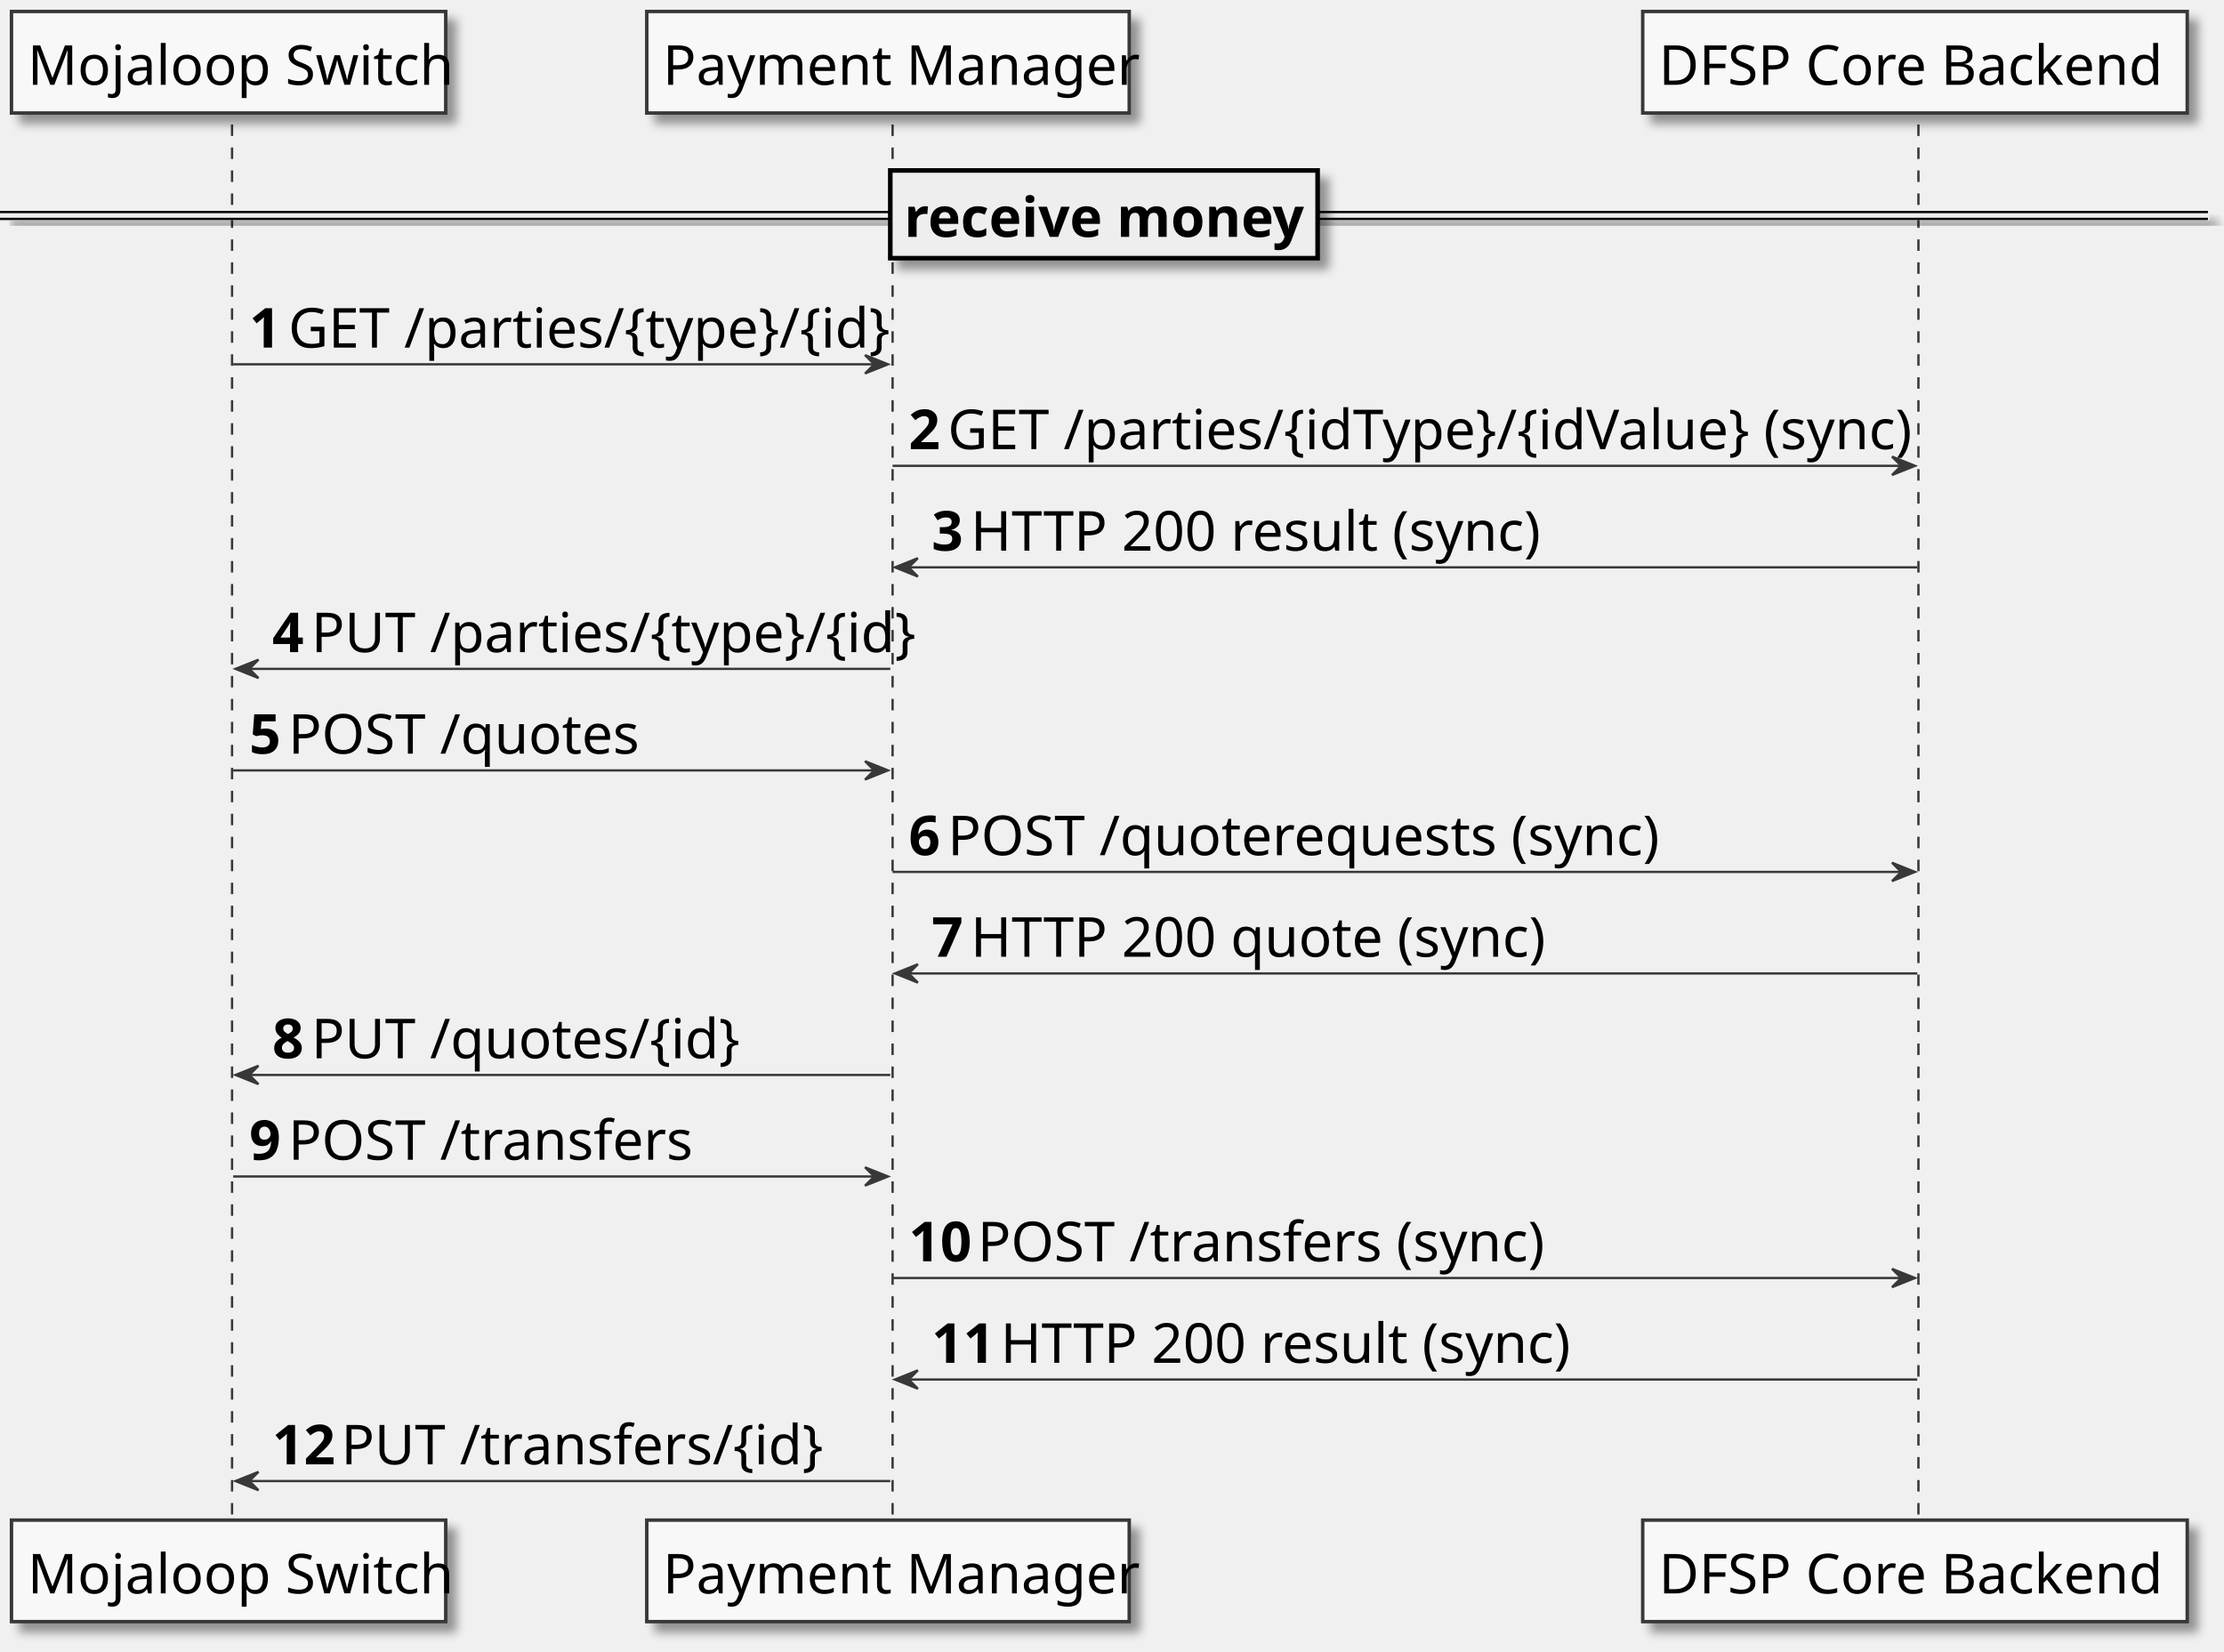
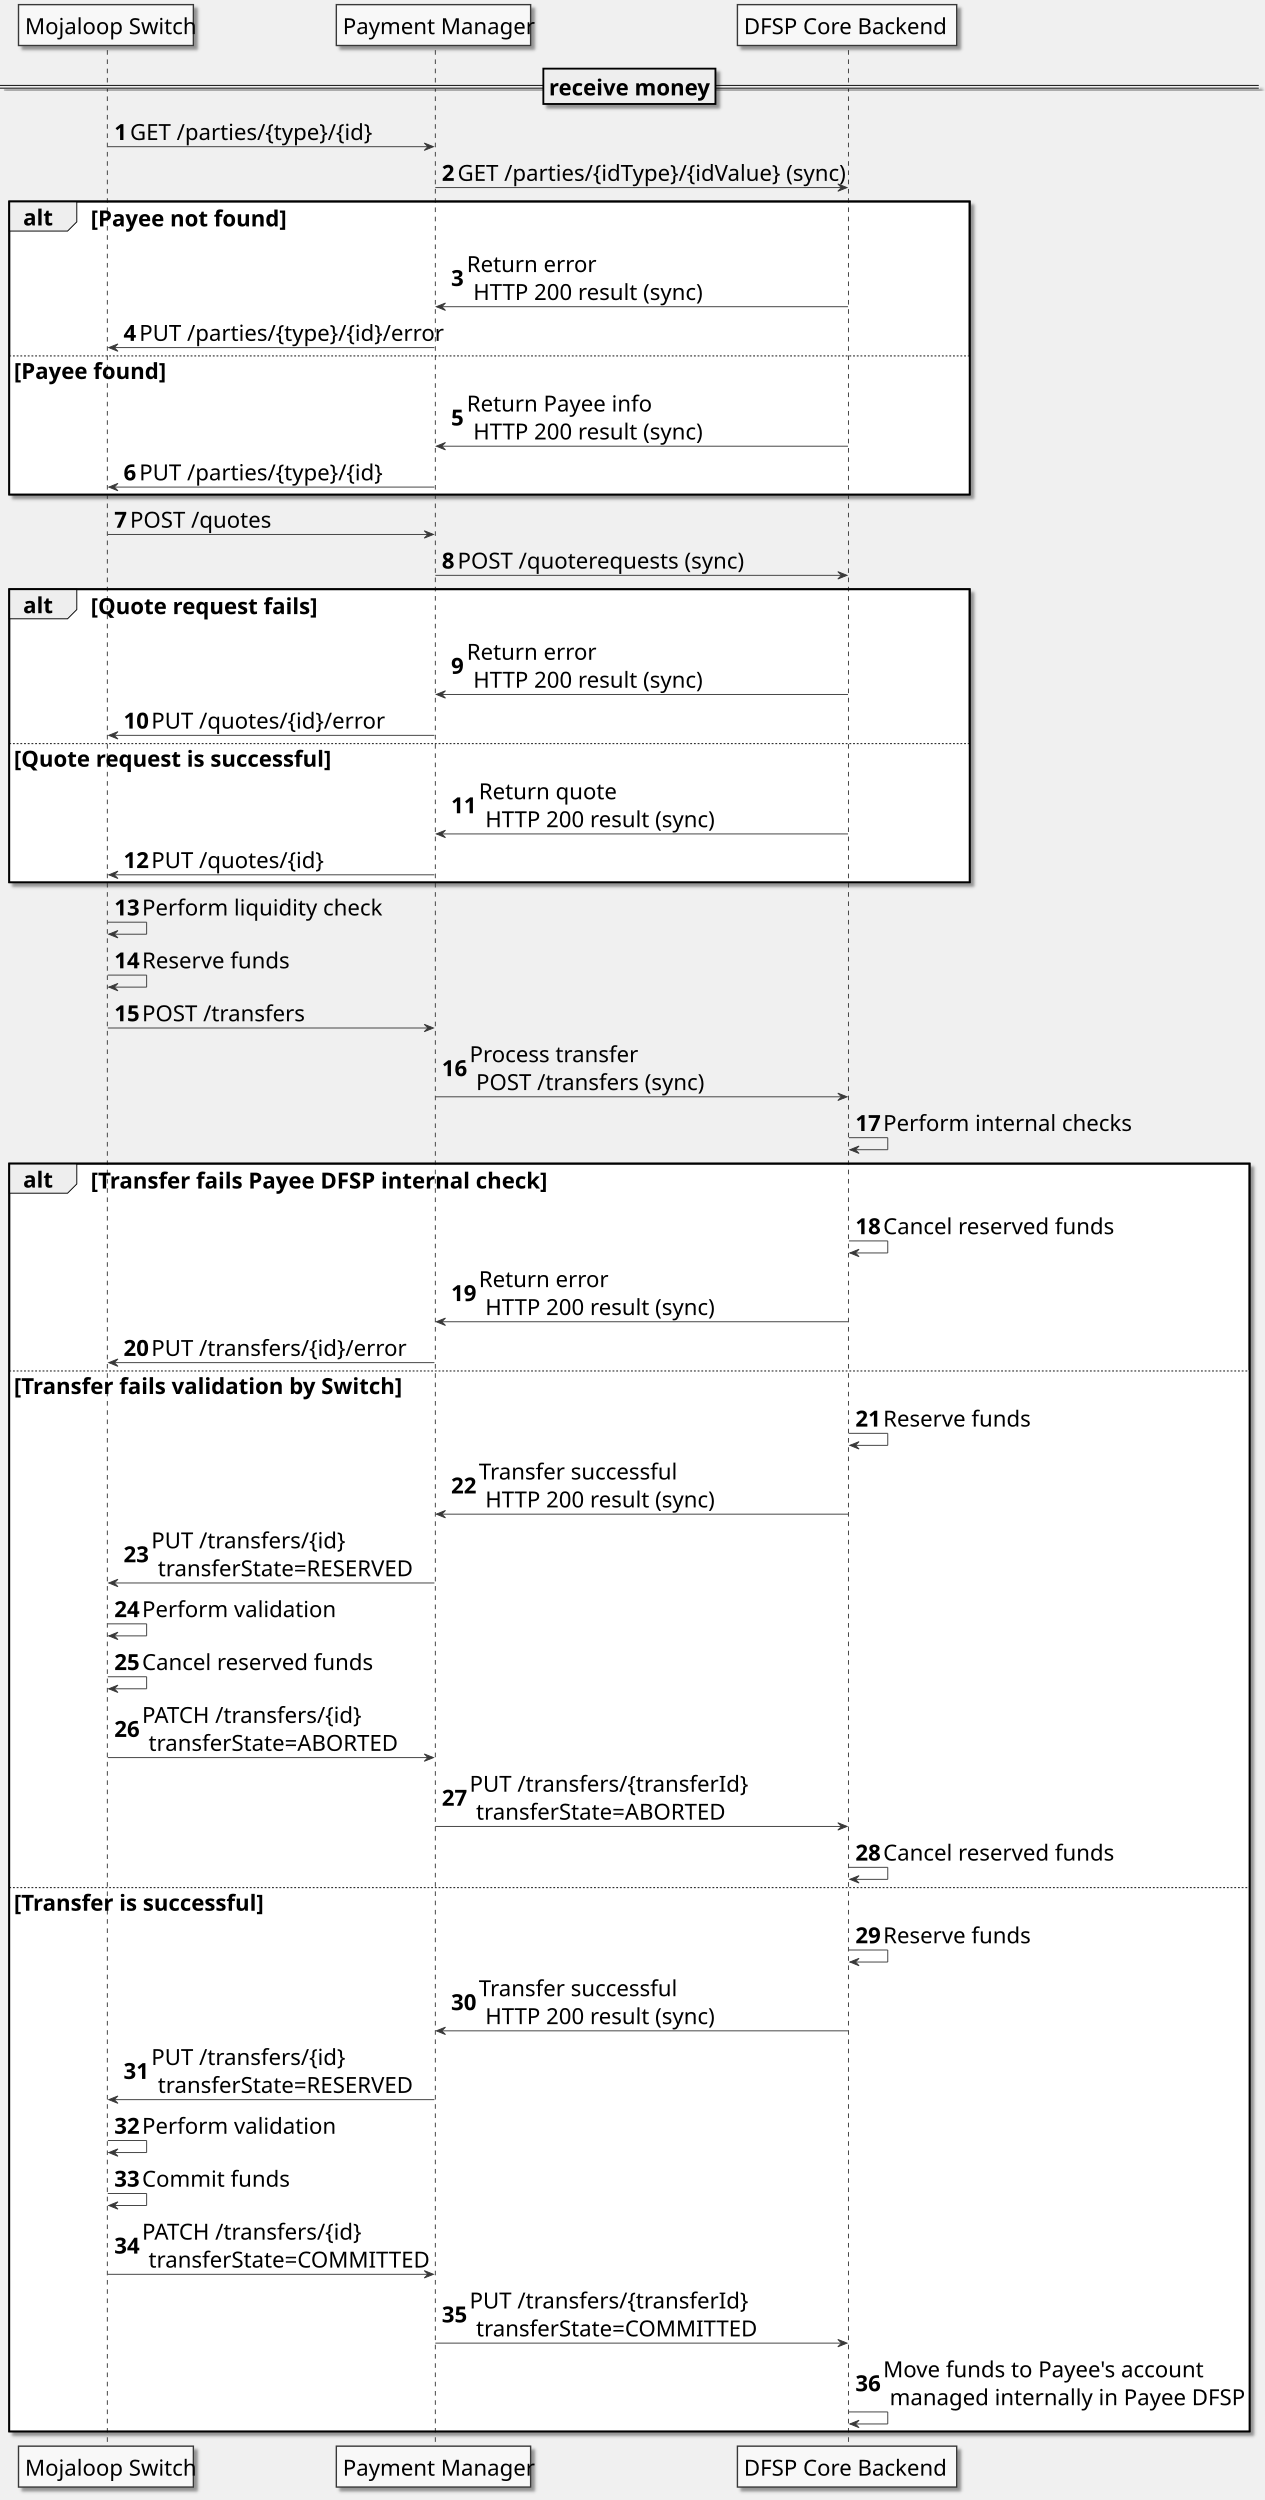
- <svg xmlns="http://www.w3.org/2000/svg" contentScriptType="application/ecmascript" contentStyleType="text/css" height="719px" preserveAspectRatio="none" style="width:968px;height:719px;" version="1.1" viewBox="0 0 968 719" width="968px" zoomAndPan="magnify">
+ <svg xmlns="http://www.w3.org/2000/svg" contentScriptType="application/ecmascript" contentStyleType="text/css" height="2702px" preserveAspectRatio="none" style="width:1367px;height:2702px;" version="1.1" viewBox="0 0 1367 2702" width="1367px" zoomAndPan="magnify">
  <defs>
-     <filter height="300%" id="f1628s726ldt3w" width="300%" x="-1" y="-1">
+     <filter height="300%" id="fj082na7m292g" width="300%" x="-1" y="-1">
      <feGaussianBlur result="blurOut" stdDeviation="2.0" />
      <feColorMatrix in="blurOut" result="blurOut2" type="matrix" values="0 0 0 0 0 0 0 0 0 0 0 0 0 0 0 0 0 0 .4 0" />
      <feOffset dx="4.0" dy="4.0" in="blurOut2" result="blurOut3" />
      <feBlend in="SourceGraphic" in2="blurOut3" mode="normal" />
    </filter>
  </defs>
  <g>
-     <line style="stroke:#383838;stroke-width:1.0;stroke-dasharray:5.0,5.0;" x1="101" x2="101" y1="54.188" y2="662.625" />
-     <line style="stroke:#383838;stroke-width:1.0;stroke-dasharray:5.0,5.0;" x1="388.5" x2="388.5" y1="54.188" y2="662.625" />
-     <line style="stroke:#383838;stroke-width:1.0;stroke-dasharray:5.0,5.0;" x1="835" x2="835" y1="54.188" y2="662.625" />
-     <rect fill="#F8F8F8" filter="url(#f1628s726ldt3w)" height="44.188" style="stroke:#383838;stroke-width:1.5;" width="189" x="5" y="5" />
-     <text fill="#000000" font-family="sans-serif" font-size="24" lengthAdjust="spacingAndGlyphs" textLength="175" x="12" y="36.914">Mojaloop Switch</text>
-     <rect fill="#F8F8F8" filter="url(#f1628s726ldt3w)" height="44.188" style="stroke:#383838;stroke-width:1.5;" width="189" x="5" y="661.625" />
-     <text fill="#000000" font-family="sans-serif" font-size="24" lengthAdjust="spacingAndGlyphs" textLength="175" x="12" y="693.539">Mojaloop Switch</text>
-     <rect fill="#F8F8F8" filter="url(#f1628s726ldt3w)" height="44.188" style="stroke:#383838;stroke-width:1.5;" width="210" x="281.5" y="5" />
-     <text fill="#000000" font-family="sans-serif" font-size="24" lengthAdjust="spacingAndGlyphs" textLength="196" x="288.5" y="36.914">Payment Manager</text>
-     <rect fill="#F8F8F8" filter="url(#f1628s726ldt3w)" height="44.188" style="stroke:#383838;stroke-width:1.5;" width="210" x="281.5" y="661.625" />
-     <text fill="#000000" font-family="sans-serif" font-size="24" lengthAdjust="spacingAndGlyphs" textLength="196" x="288.5" y="693.539">Payment Manager</text>
-     <rect fill="#F8F8F8" filter="url(#f1628s726ldt3w)" height="44.188" style="stroke:#383838;stroke-width:1.5;" width="237" x="715" y="5" />
-     <text fill="#000000" font-family="sans-serif" font-size="24" lengthAdjust="spacingAndGlyphs" textLength="223" x="722" y="36.914">DFSP Core Backend</text>
-     <rect fill="#F8F8F8" filter="url(#f1628s726ldt3w)" height="44.188" style="stroke:#383838;stroke-width:1.5;" width="237" x="715" y="661.625" />
-     <text fill="#000000" font-family="sans-serif" font-size="24" lengthAdjust="spacingAndGlyphs" textLength="223" x="722" y="693.539">DFSP Core Backend</text>
-     <rect fill="#EEEEEE" filter="url(#f1628s726ldt3w)" height="3" style="stroke:#EEEEEE;stroke-width:1.0;" width="961" x="0" y="92.281" />
-     <line style="stroke:#000000;stroke-width:1.0;" x1="0" x2="961" y1="92.281" y2="92.281" />
-     <line style="stroke:#000000;stroke-width:1.0;" x1="0" x2="961" y1="95.281" y2="95.281" />
-     <rect fill="#EEEEEE" filter="url(#f1628s726ldt3w)" height="38.188" style="stroke:#000000;stroke-width:2.0;" width="186" x="387.5" y="74.188" />
-     <text fill="#000000" font-family="sans-serif" font-size="24" font-weight="bold" lengthAdjust="spacingAndGlyphs" textLength="165" x="393.5" y="103.102">receive money</text>
-     <polygon fill="#383838" points="376.5,154.562,386.5,158.562,376.5,162.562,380.5,158.562" style="stroke:#383838;stroke-width:1.0;" />
-     <line style="stroke:#383838;stroke-width:1.0;" x1="101.5" x2="382.5" y1="158.562" y2="158.562" />
-     <text fill="#000000" font-family="sans-serif" font-size="24" font-weight="bold" lengthAdjust="spacingAndGlyphs" textLength="13" x="108.5" y="151.289">1</text>
-     <text fill="#000000" font-family="sans-serif" font-size="24" lengthAdjust="spacingAndGlyphs" textLength="246" x="125.5" y="151.289">GET /parties/{type}/{id}</text>
-     <polygon fill="#383838" points="823.5,198.75,833.5,202.75,823.5,206.75,827.5,202.75" style="stroke:#383838;stroke-width:1.0;" />
-     <line style="stroke:#383838;stroke-width:1.0;" x1="388.5" x2="829.5" y1="202.75" y2="202.75" />
-     <text fill="#000000" font-family="sans-serif" font-size="24" font-weight="bold" lengthAdjust="spacingAndGlyphs" textLength="13" x="395.5" y="195.477">2</text>
-     <text fill="#000000" font-family="sans-serif" font-size="24" lengthAdjust="spacingAndGlyphs" textLength="406" x="412.5" y="195.477">GET /parties/{idType}/{idValue} (sync)</text>
-     <polygon fill="#383838" points="399.5,242.938,389.5,246.938,399.5,250.938,395.5,246.938" style="stroke:#383838;stroke-width:1.0;" />
-     <line style="stroke:#383838;stroke-width:1.0;" x1="393.5" x2="834.5" y1="246.938" y2="246.938" />
-     <text fill="#000000" font-family="sans-serif" font-size="24" font-weight="bold" lengthAdjust="spacingAndGlyphs" textLength="13" x="405.5" y="239.664">3</text>
-     <text fill="#000000" font-family="sans-serif" font-size="24" lengthAdjust="spacingAndGlyphs" textLength="247" x="422.5" y="239.664">HTTP 200 result (sync)</text>
-     <polygon fill="#383838" points="112.5,287.125,102.5,291.125,112.5,295.125,108.5,291.125" style="stroke:#383838;stroke-width:1.0;" />
-     <line style="stroke:#383838;stroke-width:1.0;" x1="106.5" x2="387.5" y1="291.125" y2="291.125" />
-     <text fill="#000000" font-family="sans-serif" font-size="24" font-weight="bold" lengthAdjust="spacingAndGlyphs" textLength="13" x="118.5" y="283.852">4</text>
-     <text fill="#000000" font-family="sans-serif" font-size="24" lengthAdjust="spacingAndGlyphs" textLength="244" x="135.5" y="283.852">PUT /parties/{type}/{id}</text>
-     <polygon fill="#383838" points="376.5,331.312,386.5,335.312,376.5,339.312,380.5,335.312" style="stroke:#383838;stroke-width:1.0;" />
-     <line style="stroke:#383838;stroke-width:1.0;" x1="101.5" x2="382.5" y1="335.312" y2="335.312" />
-     <text fill="#000000" font-family="sans-serif" font-size="24" font-weight="bold" lengthAdjust="spacingAndGlyphs" textLength="13" x="108.5" y="328.039">5</text>
-     <text fill="#000000" font-family="sans-serif" font-size="24" lengthAdjust="spacingAndGlyphs" textLength="152" x="125.5" y="328.039">POST /quotes</text>
-     <polygon fill="#383838" points="823.5,375.5,833.5,379.5,823.5,383.5,827.5,379.5" style="stroke:#383838;stroke-width:1.0;" />
-     <line style="stroke:#383838;stroke-width:1.0;" x1="388.5" x2="829.5" y1="379.5" y2="379.5" />
-     <text fill="#000000" font-family="sans-serif" font-size="24" font-weight="bold" lengthAdjust="spacingAndGlyphs" textLength="13" x="395.5" y="372.227">6</text>
-     <text fill="#000000" font-family="sans-serif" font-size="24" lengthAdjust="spacingAndGlyphs" textLength="306" x="412.5" y="372.227">POST /quoterequests (sync)</text>
-     <polygon fill="#383838" points="399.5,419.688,389.5,423.688,399.5,427.688,395.5,423.688" style="stroke:#383838;stroke-width:1.0;" />
-     <line style="stroke:#383838;stroke-width:1.0;" x1="393.5" x2="834.5" y1="423.688" y2="423.688" />
-     <text fill="#000000" font-family="sans-serif" font-size="24" font-weight="bold" lengthAdjust="spacingAndGlyphs" textLength="13" x="405.5" y="416.414">7</text>
-     <text fill="#000000" font-family="sans-serif" font-size="24" lengthAdjust="spacingAndGlyphs" textLength="248" x="422.5" y="416.414">HTTP 200 quote (sync)</text>
-     <polygon fill="#383838" points="112.5,463.875,102.5,467.875,112.5,471.875,108.5,467.875" style="stroke:#383838;stroke-width:1.0;" />
-     <line style="stroke:#383838;stroke-width:1.0;" x1="106.5" x2="387.5" y1="467.875" y2="467.875" />
-     <text fill="#000000" font-family="sans-serif" font-size="24" font-weight="bold" lengthAdjust="spacingAndGlyphs" textLength="13" x="118.5" y="460.602">8</text>
-     <text fill="#000000" font-family="sans-serif" font-size="24" lengthAdjust="spacingAndGlyphs" textLength="176" x="135.5" y="460.602">PUT /quotes/{id}</text>
-     <polygon fill="#383838" points="376.5,508.062,386.5,512.062,376.5,516.062,380.5,512.062" style="stroke:#383838;stroke-width:1.0;" />
-     <line style="stroke:#383838;stroke-width:1.0;" x1="101.5" x2="382.5" y1="512.062" y2="512.062" />
-     <text fill="#000000" font-family="sans-serif" font-size="24" font-weight="bold" lengthAdjust="spacingAndGlyphs" textLength="13" x="108.5" y="504.789">9</text>
-     <text fill="#000000" font-family="sans-serif" font-size="24" lengthAdjust="spacingAndGlyphs" textLength="173" x="125.5" y="504.789">POST /transfers</text>
-     <polygon fill="#383838" points="823.5,552.25,833.5,556.25,823.5,560.25,827.5,556.25" style="stroke:#383838;stroke-width:1.0;" />
-     <line style="stroke:#383838;stroke-width:1.0;" x1="388.5" x2="829.5" y1="556.25" y2="556.25" />
-     <text fill="#000000" font-family="sans-serif" font-size="24" font-weight="bold" lengthAdjust="spacingAndGlyphs" textLength="26" x="395.5" y="548.977">10</text>
-     <text fill="#000000" font-family="sans-serif" font-size="24" lengthAdjust="spacingAndGlyphs" textLength="246" x="425.5" y="548.977">POST /transfers (sync)</text>
-     <polygon fill="#383838" points="399.5,596.438,389.5,600.438,399.5,604.438,395.5,600.438" style="stroke:#383838;stroke-width:1.0;" />
-     <line style="stroke:#383838;stroke-width:1.0;" x1="393.5" x2="834.5" y1="600.438" y2="600.438" />
-     <text fill="#000000" font-family="sans-serif" font-size="24" font-weight="bold" lengthAdjust="spacingAndGlyphs" textLength="26" x="405.5" y="593.164">11</text>
-     <text fill="#000000" font-family="sans-serif" font-size="24" lengthAdjust="spacingAndGlyphs" textLength="247" x="435.5" y="593.164">HTTP 200 result (sync)</text>
-     <polygon fill="#383838" points="112.5,640.625,102.5,644.625,112.5,648.625,108.5,644.625" style="stroke:#383838;stroke-width:1.0;" />
-     <line style="stroke:#383838;stroke-width:1.0;" x1="106.5" x2="387.5" y1="644.625" y2="644.625" />
-     <text fill="#000000" font-family="sans-serif" font-size="24" font-weight="bold" lengthAdjust="spacingAndGlyphs" textLength="26" x="118.5" y="637.352">12</text>
-     <text fill="#000000" font-family="sans-serif" font-size="24" lengthAdjust="spacingAndGlyphs" textLength="197" x="148.5" y="637.352">PUT /transfers/{id}</text>
+     <rect fill="#FFFFFF" filter="url(#fj082na7m292g)" height="316.688" style="stroke:#000000;stroke-width:2.0;" width="1038" x="10" y="217.75" />
+     <rect fill="#FFFFFF" height="150.75" style="stroke:none;stroke-width:1.0;" width="1038" x="10" y="383.688" />
+     <rect fill="#FFFFFF" filter="url(#fj082na7m292g)" height="316.688" style="stroke:#000000;stroke-width:2.0;" width="1038" x="10" y="636.812" />
+     <rect fill="#FFFFFF" height="150.75" style="stroke:none;stroke-width:1.0;" width="1038" x="10" y="802.75" />
+     <rect fill="#FFFFFF" filter="url(#fj082na7m292g)" height="1370.188" style="stroke:#000000;stroke-width:2.0;" width="1340.5" x="10" y="1257.625" />
+     <rect fill="#FFFFFF" height="558.438" style="stroke:none;stroke-width:1.0;" width="1340.5" x="10" y="1480.75" />
+     <rect fill="#FFFFFF" height="588.625" style="stroke:none;stroke-width:1.0;" width="1340.5" x="10" y="2039.188" />
+     <line style="stroke:#383838;stroke-width:1.0;stroke-dasharray:5.0,5.0;" x1="116" x2="116" y1="54.188" y2="2644.812" />
+     <line style="stroke:#383838;stroke-width:1.0;stroke-dasharray:5.0,5.0;" x1="470.5" x2="470.5" y1="54.188" y2="2644.812" />
+     <line style="stroke:#383838;stroke-width:1.0;stroke-dasharray:5.0,5.0;" x1="917" x2="917" y1="54.188" y2="2644.812" />
+     <rect fill="#F8F8F8" filter="url(#fj082na7m292g)" height="44.188" style="stroke:#383838;stroke-width:1.5;" width="189" x="20" y="5" />
+     <text fill="#000000" font-family="sans-serif" font-size="24" lengthAdjust="spacing" textLength="175" x="27" y="36.914">Mojaloop Switch</text>
+     <rect fill="#F8F8F8" filter="url(#fj082na7m292g)" height="44.188" style="stroke:#383838;stroke-width:1.5;" width="189" x="20" y="2643.812" />
+     <text fill="#000000" font-family="sans-serif" font-size="24" lengthAdjust="spacing" textLength="175" x="27" y="2675.727">Mojaloop Switch</text>
+     <rect fill="#F8F8F8" filter="url(#fj082na7m292g)" height="44.188" style="stroke:#383838;stroke-width:1.5;" width="210" x="363.5" y="5" />
+     <text fill="#000000" font-family="sans-serif" font-size="24" lengthAdjust="spacing" textLength="196" x="370.5" y="36.914">Payment Manager</text>
+     <rect fill="#F8F8F8" filter="url(#fj082na7m292g)" height="44.188" style="stroke:#383838;stroke-width:1.5;" width="210" x="363.5" y="2643.812" />
+     <text fill="#000000" font-family="sans-serif" font-size="24" lengthAdjust="spacing" textLength="196" x="370.5" y="2675.727">Payment Manager</text>
+     <rect fill="#F8F8F8" filter="url(#fj082na7m292g)" height="44.188" style="stroke:#383838;stroke-width:1.5;" width="237" x="797" y="5" />
+     <text fill="#000000" font-family="sans-serif" font-size="24" lengthAdjust="spacing" textLength="223" x="804" y="36.914">DFSP Core Backend</text>
+     <rect fill="#F8F8F8" filter="url(#fj082na7m292g)" height="44.188" style="stroke:#383838;stroke-width:1.5;" width="237" x="797" y="2643.812" />
+     <text fill="#000000" font-family="sans-serif" font-size="24" lengthAdjust="spacing" textLength="223" x="804" y="2675.727">DFSP Core Backend</text>
+     <rect fill="#EEEEEE" filter="url(#fj082na7m292g)" height="3" style="stroke:#EEEEEE;stroke-width:1.0;" width="1360.5" x="0" y="92.281" />
+     <line style="stroke:#000000;stroke-width:1.0;" x1="0" x2="1360.5" y1="92.281" y2="92.281" />
+     <line style="stroke:#000000;stroke-width:1.0;" x1="0" x2="1360.5" y1="95.281" y2="95.281" />
+     <rect fill="#EEEEEE" filter="url(#fj082na7m292g)" height="38.188" style="stroke:#000000;stroke-width:2.0;" width="186" x="587.25" y="74.188" />
+     <text fill="#000000" font-family="sans-serif" font-size="24" font-weight="bold" lengthAdjust="spacing" textLength="165" x="593.25" y="103.102">receive money</text>
+     <polygon fill="#383838" points="458.5,154.562,468.5,158.562,458.5,162.562,462.5,158.562" style="stroke:#383838;stroke-width:1.0;" />
+     <line style="stroke:#383838;stroke-width:1.0;" x1="116.5" x2="464.5" y1="158.562" y2="158.562" />
+     <text fill="#000000" font-family="sans-serif" font-size="24" font-weight="bold" lengthAdjust="spacing" textLength="13" x="123.5" y="151.289">1</text>
+     <text fill="#000000" font-family="sans-serif" font-size="24" lengthAdjust="spacing" textLength="246" x="140.5" y="151.289">GET /parties/{type}/{id}</text>
+     <polygon fill="#383838" points="905.5,198.75,915.5,202.75,905.5,206.75,909.5,202.75" style="stroke:#383838;stroke-width:1.0;" />
+     <line style="stroke:#383838;stroke-width:1.0;" x1="470.5" x2="911.5" y1="202.75" y2="202.75" />
+     <text fill="#000000" font-family="sans-serif" font-size="24" font-weight="bold" lengthAdjust="spacing" textLength="13" x="477.5" y="195.477">2</text>
+     <text fill="#000000" font-family="sans-serif" font-size="24" lengthAdjust="spacing" textLength="406" x="494.5" y="195.477">GET /parties/{idType}/{idValue} (sync)</text>
+     <path d="M10,217.75 L83,217.75 L83,239.75 L73,249.75 L10,249.75 L10,217.75 " fill="#EEEEEE" style="stroke:#000000;stroke-width:1.0;" />
+     <rect fill="none" height="316.688" style="stroke:#000000;stroke-width:2.0;" width="1038" x="10" y="217.75" />
+     <text fill="#000000" font-family="sans-serif" font-size="24" font-weight="bold" lengthAdjust="spacing" textLength="28" x="25" y="243.664">alt</text>
+     <text fill="#000000" font-family="sans-serif" font-size="24" font-weight="bold" lengthAdjust="spacing" textLength="204" x="98" y="244.664">[Payee not found]</text>
+     <polygon fill="#383838" points="481.5,327.5,471.5,331.5,481.5,335.5,477.5,331.5" style="stroke:#383838;stroke-width:1.0;" />
+     <line style="stroke:#383838;stroke-width:1.0;" x1="475.5" x2="916.5" y1="331.5" y2="331.5" />
+     <text fill="#000000" font-family="sans-serif" font-size="24" font-weight="bold" lengthAdjust="spacing" textLength="13" x="487.5" y="309.133">3</text>
+     <text fill="#000000" font-family="sans-serif" font-size="24" lengthAdjust="spacing" textLength="130" x="504.5" y="294.039">Return error</text>
+     <text fill="#000000" font-family="sans-serif" font-size="24" lengthAdjust="spacing" textLength="247" x="511.5" y="324.227">HTTP 200 result (sync)</text>
+     <polygon fill="#383838" points="127.5,371.688,117.5,375.688,127.5,379.688,123.5,375.688" style="stroke:#383838;stroke-width:1.0;" />
+     <line style="stroke:#383838;stroke-width:1.0;" x1="121.5" x2="469.5" y1="375.688" y2="375.688" />
+     <text fill="#000000" font-family="sans-serif" font-size="24" font-weight="bold" lengthAdjust="spacing" textLength="13" x="133.5" y="368.414">4</text>
+     <text fill="#000000" font-family="sans-serif" font-size="24" lengthAdjust="spacing" textLength="301" x="150.5" y="368.414">PUT /parties/{type}/{id}/error</text>
+     <line style="stroke:#000000;stroke-width:1.0;stroke-dasharray:2.0,2.0;" x1="10" x2="1048" y1="384.688" y2="384.688" />
+     <text fill="#000000" font-family="sans-serif" font-size="24" font-weight="bold" lengthAdjust="spacing" textLength="159" x="15" y="409.602">[Payee found]</text>
+     <polygon fill="#383838" points="481.5,478.25,471.5,482.25,481.5,486.25,477.5,482.25" style="stroke:#383838;stroke-width:1.0;" />
+     <line style="stroke:#383838;stroke-width:1.0;" x1="475.5" x2="916.5" y1="482.25" y2="482.25" />
+     <text fill="#000000" font-family="sans-serif" font-size="24" font-weight="bold" lengthAdjust="spacing" textLength="13" x="487.5" y="459.883">5</text>
+     <text fill="#000000" font-family="sans-serif" font-size="24" lengthAdjust="spacing" textLength="193" x="504.5" y="444.789">Return Payee info</text>
+     <text fill="#000000" font-family="sans-serif" font-size="24" lengthAdjust="spacing" textLength="247" x="511.5" y="474.977">HTTP 200 result (sync)</text>
+     <polygon fill="#383838" points="127.5,522.438,117.5,526.438,127.5,530.438,123.5,526.438" style="stroke:#383838;stroke-width:1.0;" />
+     <line style="stroke:#383838;stroke-width:1.0;" x1="121.5" x2="469.5" y1="526.438" y2="526.438" />
+     <text fill="#000000" font-family="sans-serif" font-size="24" font-weight="bold" lengthAdjust="spacing" textLength="13" x="133.5" y="519.164">6</text>
+     <text fill="#000000" font-family="sans-serif" font-size="24" lengthAdjust="spacing" textLength="244" x="150.5" y="519.164">PUT /parties/{type}/{id}</text>
+     <polygon fill="#383838" points="458.5,573.625,468.5,577.625,458.5,581.625,462.5,577.625" style="stroke:#383838;stroke-width:1.0;" />
+     <line style="stroke:#383838;stroke-width:1.0;" x1="116.5" x2="464.5" y1="577.625" y2="577.625" />
+     <text fill="#000000" font-family="sans-serif" font-size="24" font-weight="bold" lengthAdjust="spacing" textLength="13" x="123.5" y="570.352">7</text>
+     <text fill="#000000" font-family="sans-serif" font-size="24" lengthAdjust="spacing" textLength="152" x="140.5" y="570.352">POST /quotes</text>
+     <polygon fill="#383838" points="905.5,617.812,915.5,621.812,905.5,625.812,909.5,621.812" style="stroke:#383838;stroke-width:1.0;" />
+     <line style="stroke:#383838;stroke-width:1.0;" x1="470.5" x2="911.5" y1="621.812" y2="621.812" />
+     <text fill="#000000" font-family="sans-serif" font-size="24" font-weight="bold" lengthAdjust="spacing" textLength="13" x="477.5" y="614.539">8</text>
+     <text fill="#000000" font-family="sans-serif" font-size="24" lengthAdjust="spacing" textLength="306" x="494.5" y="614.539">POST /quoterequests (sync)</text>
+     <path d="M10,636.812 L83,636.812 L83,658.812 L73,668.812 L10,668.812 L10,636.812 " fill="#EEEEEE" style="stroke:#000000;stroke-width:1.0;" />
+     <rect fill="none" height="316.688" style="stroke:#000000;stroke-width:2.0;" width="1038" x="10" y="636.812" />
+     <text fill="#000000" font-family="sans-serif" font-size="24" font-weight="bold" lengthAdjust="spacing" textLength="28" x="25" y="662.727">alt</text>
+     <text fill="#000000" font-family="sans-serif" font-size="24" font-weight="bold" lengthAdjust="spacing" textLength="233" x="98" y="663.727">[Quote request fails]</text>
+     <polygon fill="#383838" points="481.5,746.562,471.5,750.562,481.5,754.562,477.5,750.562" style="stroke:#383838;stroke-width:1.0;" />
+     <line style="stroke:#383838;stroke-width:1.0;" x1="475.5" x2="916.5" y1="750.562" y2="750.562" />
+     <text fill="#000000" font-family="sans-serif" font-size="24" font-weight="bold" lengthAdjust="spacing" textLength="13" x="487.5" y="728.195">9</text>
+     <text fill="#000000" font-family="sans-serif" font-size="24" lengthAdjust="spacing" textLength="130" x="504.5" y="713.102">Return error</text>
+     <text fill="#000000" font-family="sans-serif" font-size="24" lengthAdjust="spacing" textLength="247" x="511.5" y="743.289">HTTP 200 result (sync)</text>
+     <polygon fill="#383838" points="127.5,790.75,117.5,794.75,127.5,798.75,123.5,794.75" style="stroke:#383838;stroke-width:1.0;" />
+     <line style="stroke:#383838;stroke-width:1.0;" x1="121.5" x2="469.5" y1="794.75" y2="794.75" />
+     <text fill="#000000" font-family="sans-serif" font-size="24" font-weight="bold" lengthAdjust="spacing" textLength="26" x="133.5" y="787.477">10</text>
+     <text fill="#000000" font-family="sans-serif" font-size="24" lengthAdjust="spacing" textLength="233" x="163.5" y="787.477">PUT /quotes/{id}/error</text>
+     <line style="stroke:#000000;stroke-width:1.0;stroke-dasharray:2.0,2.0;" x1="10" x2="1048" y1="803.75" y2="803.75" />
+     <text fill="#000000" font-family="sans-serif" font-size="24" font-weight="bold" lengthAdjust="spacing" textLength="335" x="15" y="828.664">[Quote request is successful]</text>
+     <polygon fill="#383838" points="481.5,897.312,471.5,901.312,481.5,905.312,477.5,901.312" style="stroke:#383838;stroke-width:1.0;" />
+     <line style="stroke:#383838;stroke-width:1.0;" x1="475.5" x2="916.5" y1="901.312" y2="901.312" />
+     <text fill="#000000" font-family="sans-serif" font-size="24" font-weight="bold" lengthAdjust="spacing" textLength="26" x="487.5" y="878.945">11</text>
+     <text fill="#000000" font-family="sans-serif" font-size="24" lengthAdjust="spacing" textLength="141" x="517.5" y="863.852">Return quote</text>
+     <text fill="#000000" font-family="sans-serif" font-size="24" lengthAdjust="spacing" textLength="247" x="524.5" y="894.039">HTTP 200 result (sync)</text>
+     <polygon fill="#383838" points="127.5,941.5,117.5,945.5,127.5,949.5,123.5,945.5" style="stroke:#383838;stroke-width:1.0;" />
+     <line style="stroke:#383838;stroke-width:1.0;" x1="121.5" x2="469.5" y1="945.5" y2="945.5" />
+     <text fill="#000000" font-family="sans-serif" font-size="24" font-weight="bold" lengthAdjust="spacing" textLength="26" x="133.5" y="938.227">12</text>
+     <text fill="#000000" font-family="sans-serif" font-size="24" lengthAdjust="spacing" textLength="176" x="163.5" y="938.227">PUT /quotes/{id}</text>
+     <line style="stroke:#383838;stroke-width:1.0;" x1="116.5" x2="158.5" y1="996.688" y2="996.688" />
+     <line style="stroke:#383838;stroke-width:1.0;" x1="158.5" x2="158.5" y1="996.688" y2="1009.688" />
+     <line style="stroke:#383838;stroke-width:1.0;" x1="117.5" x2="158.5" y1="1009.688" y2="1009.688" />
+     <polygon fill="#383838" points="127.5,1005.688,117.5,1009.688,127.5,1013.688,123.5,1009.688" style="stroke:#383838;stroke-width:1.0;" />
+     <text fill="#000000" font-family="sans-serif" font-size="24" font-weight="bold" lengthAdjust="spacing" textLength="26" x="123.5" y="989.414">13</text>
+     <text fill="#000000" font-family="sans-serif" font-size="24" lengthAdjust="spacing" textLength="244" x="153.5" y="989.414">Perform liquidity check</text>
+     <line style="stroke:#383838;stroke-width:1.0;" x1="116.5" x2="158.5" y1="1053.875" y2="1053.875" />
+     <line style="stroke:#383838;stroke-width:1.0;" x1="158.5" x2="158.5" y1="1053.875" y2="1066.875" />
+     <line style="stroke:#383838;stroke-width:1.0;" x1="117.5" x2="158.5" y1="1066.875" y2="1066.875" />
+     <polygon fill="#383838" points="127.5,1062.875,117.5,1066.875,127.5,1070.875,123.5,1066.875" style="stroke:#383838;stroke-width:1.0;" />
+     <text fill="#000000" font-family="sans-serif" font-size="24" font-weight="bold" lengthAdjust="spacing" textLength="26" x="123.5" y="1046.602">14</text>
+     <text fill="#000000" font-family="sans-serif" font-size="24" lengthAdjust="spacing" textLength="155" x="153.5" y="1046.602">Reserve funds</text>
+     <polygon fill="#383838" points="458.5,1107.062,468.5,1111.062,458.5,1115.062,462.5,1111.062" style="stroke:#383838;stroke-width:1.0;" />
+     <line style="stroke:#383838;stroke-width:1.0;" x1="116.5" x2="464.5" y1="1111.062" y2="1111.062" />
+     <text fill="#000000" font-family="sans-serif" font-size="24" font-weight="bold" lengthAdjust="spacing" textLength="26" x="123.5" y="1103.789">15</text>
+     <text fill="#000000" font-family="sans-serif" font-size="24" lengthAdjust="spacing" textLength="173" x="153.5" y="1103.789">POST /transfers</text>
+     <polygon fill="#383838" points="905.5,1181.438,915.5,1185.438,905.5,1189.438,909.5,1185.438" style="stroke:#383838;stroke-width:1.0;" />
+     <line style="stroke:#383838;stroke-width:1.0;" x1="470.5" x2="911.5" y1="1185.438" y2="1185.438" />
+     <text fill="#000000" font-family="sans-serif" font-size="24" font-weight="bold" lengthAdjust="spacing" textLength="26" x="477.5" y="1163.07">16</text>
+     <text fill="#000000" font-family="sans-serif" font-size="24" lengthAdjust="spacing" textLength="175" x="507.5" y="1147.977">Process transfer</text>
+     <text fill="#000000" font-family="sans-serif" font-size="24" lengthAdjust="spacing" textLength="246" x="514.5" y="1178.164">POST /transfers (sync)</text>
+     <line style="stroke:#383838;stroke-width:1.0;" x1="917.5" x2="959.5" y1="1229.625" y2="1229.625" />
+     <line style="stroke:#383838;stroke-width:1.0;" x1="959.5" x2="959.5" y1="1229.625" y2="1242.625" />
+     <line style="stroke:#383838;stroke-width:1.0;" x1="918.5" x2="959.5" y1="1242.625" y2="1242.625" />
+     <polygon fill="#383838" points="928.5,1238.625,918.5,1242.625,928.5,1246.625,924.5,1242.625" style="stroke:#383838;stroke-width:1.0;" />
+     <text fill="#000000" font-family="sans-serif" font-size="24" font-weight="bold" lengthAdjust="spacing" textLength="26" x="924.5" y="1222.352">17</text>
+     <text fill="#000000" font-family="sans-serif" font-size="24" lengthAdjust="spacing" textLength="254" x="954.5" y="1222.352">Perform internal checks</text>
+     <path d="M10,1257.625 L83,1257.625 L83,1279.625 L73,1289.625 L10,1289.625 L10,1257.625 " fill="#EEEEEE" style="stroke:#000000;stroke-width:1.0;" />
+     <rect fill="none" height="1370.188" style="stroke:#000000;stroke-width:2.0;" width="1340.5" x="10" y="1257.625" />
+     <text fill="#000000" font-family="sans-serif" font-size="24" font-weight="bold" lengthAdjust="spacing" textLength="28" x="25" y="1283.539">alt</text>
+     <text fill="#000000" font-family="sans-serif" font-size="24" font-weight="bold" lengthAdjust="spacing" textLength="480" x="98" y="1284.539">[Transfer fails Payee DFSP internal check]</text>
+     <line style="stroke:#383838;stroke-width:1.0;" x1="917.5" x2="959.5" y1="1341.188" y2="1341.188" />
+     <line style="stroke:#383838;stroke-width:1.0;" x1="959.5" x2="959.5" y1="1341.188" y2="1354.188" />
+     <line style="stroke:#383838;stroke-width:1.0;" x1="918.5" x2="959.5" y1="1354.188" y2="1354.188" />
+     <polygon fill="#383838" points="928.5,1350.188,918.5,1354.188,928.5,1358.188,924.5,1354.188" style="stroke:#383838;stroke-width:1.0;" />
+     <text fill="#000000" font-family="sans-serif" font-size="24" font-weight="bold" lengthAdjust="spacing" textLength="26" x="924.5" y="1333.914">18</text>
+     <text fill="#000000" font-family="sans-serif" font-size="24" lengthAdjust="spacing" textLength="242" x="954.5" y="1333.914">Cancel reserved funds</text>
+     <polygon fill="#383838" points="481.5,1424.562,471.5,1428.562,481.5,1432.562,477.5,1428.562" style="stroke:#383838;stroke-width:1.0;" />
+     <line style="stroke:#383838;stroke-width:1.0;" x1="475.5" x2="916.5" y1="1428.562" y2="1428.562" />
+     <text fill="#000000" font-family="sans-serif" font-size="24" font-weight="bold" lengthAdjust="spacing" textLength="26" x="487.5" y="1406.195">19</text>
+     <text fill="#000000" font-family="sans-serif" font-size="24" lengthAdjust="spacing" textLength="130" x="517.5" y="1391.102">Return error</text>
+     <text fill="#000000" font-family="sans-serif" font-size="24" lengthAdjust="spacing" textLength="247" x="524.5" y="1421.289">HTTP 200 result (sync)</text>
+     <polygon fill="#383838" points="127.5,1468.75,117.5,1472.75,127.5,1476.75,123.5,1472.75" style="stroke:#383838;stroke-width:1.0;" />
+     <line style="stroke:#383838;stroke-width:1.0;" x1="121.5" x2="469.5" y1="1472.75" y2="1472.75" />
+     <text fill="#000000" font-family="sans-serif" font-size="24" font-weight="bold" lengthAdjust="spacing" textLength="26" x="133.5" y="1465.477">20</text>
+     <text fill="#000000" font-family="sans-serif" font-size="24" lengthAdjust="spacing" textLength="254" x="163.5" y="1465.477">PUT /transfers/{id}/error</text>
+     <line style="stroke:#000000;stroke-width:1.0;stroke-dasharray:2.0,2.0;" x1="10" x2="1350.5" y1="1481.75" y2="1481.75" />
+     <text fill="#000000" font-family="sans-serif" font-size="24" font-weight="bold" lengthAdjust="spacing" textLength="406" x="15" y="1506.664">[Transfer fails validation by Switch]</text>
+     <line style="stroke:#383838;stroke-width:1.0;" x1="917.5" x2="959.5" y1="1549.125" y2="1549.125" />
+     <line style="stroke:#383838;stroke-width:1.0;" x1="959.5" x2="959.5" y1="1549.125" y2="1562.125" />
+     <line style="stroke:#383838;stroke-width:1.0;" x1="918.5" x2="959.5" y1="1562.125" y2="1562.125" />
+     <polygon fill="#383838" points="928.5,1558.125,918.5,1562.125,928.5,1566.125,924.5,1562.125" style="stroke:#383838;stroke-width:1.0;" />
+     <text fill="#000000" font-family="sans-serif" font-size="24" font-weight="bold" lengthAdjust="spacing" textLength="26" x="924.5" y="1541.852">21</text>
+     <text fill="#000000" font-family="sans-serif" font-size="24" lengthAdjust="spacing" textLength="155" x="954.5" y="1541.852">Reserve funds</text>
+     <polygon fill="#383838" points="481.5,1632.5,471.5,1636.5,481.5,1640.5,477.5,1636.5" style="stroke:#383838;stroke-width:1.0;" />
+     <line style="stroke:#383838;stroke-width:1.0;" x1="475.5" x2="916.5" y1="1636.5" y2="1636.5" />
+     <text fill="#000000" font-family="sans-serif" font-size="24" font-weight="bold" lengthAdjust="spacing" textLength="26" x="487.5" y="1614.133">22</text>
+     <text fill="#000000" font-family="sans-serif" font-size="24" lengthAdjust="spacing" textLength="210" x="517.5" y="1599.039">Transfer successful</text>
+     <text fill="#000000" font-family="sans-serif" font-size="24" lengthAdjust="spacing" textLength="247" x="524.5" y="1629.227">HTTP 200 result (sync)</text>
+     <polygon fill="#383838" points="127.5,1706.875,117.5,1710.875,127.5,1714.875,123.5,1710.875" style="stroke:#383838;stroke-width:1.0;" />
+     <line style="stroke:#383838;stroke-width:1.0;" x1="121.5" x2="469.5" y1="1710.875" y2="1710.875" />
+     <text fill="#000000" font-family="sans-serif" font-size="24" font-weight="bold" lengthAdjust="spacing" textLength="26" x="133.5" y="1688.508">23</text>
+     <text fill="#000000" font-family="sans-serif" font-size="24" lengthAdjust="spacing" textLength="197" x="163.5" y="1673.414">PUT /transfers/{id}</text>
+     <text fill="#000000" font-family="sans-serif" font-size="24" lengthAdjust="spacing" textLength="282" x="170.5" y="1703.602">transferState=RESERVED</text>
+     <line style="stroke:#383838;stroke-width:1.0;" x1="116.5" x2="158.5" y1="1755.062" y2="1755.062" />
+     <line style="stroke:#383838;stroke-width:1.0;" x1="158.5" x2="158.5" y1="1755.062" y2="1768.062" />
+     <line style="stroke:#383838;stroke-width:1.0;" x1="117.5" x2="158.5" y1="1768.062" y2="1768.062" />
+     <polygon fill="#383838" points="127.5,1764.062,117.5,1768.062,127.5,1772.062,123.5,1768.062" style="stroke:#383838;stroke-width:1.0;" />
+     <text fill="#000000" font-family="sans-serif" font-size="24" font-weight="bold" lengthAdjust="spacing" textLength="26" x="123.5" y="1747.789">24</text>
+     <text fill="#000000" font-family="sans-serif" font-size="24" lengthAdjust="spacing" textLength="193" x="153.5" y="1747.789">Perform validation</text>
+     <line style="stroke:#383838;stroke-width:1.0;" x1="116.5" x2="158.5" y1="1812.25" y2="1812.25" />
+     <line style="stroke:#383838;stroke-width:1.0;" x1="158.5" x2="158.5" y1="1812.25" y2="1825.25" />
+     <line style="stroke:#383838;stroke-width:1.0;" x1="117.5" x2="158.5" y1="1825.25" y2="1825.25" />
+     <polygon fill="#383838" points="127.5,1821.25,117.5,1825.25,127.5,1829.25,123.5,1825.25" style="stroke:#383838;stroke-width:1.0;" />
+     <text fill="#000000" font-family="sans-serif" font-size="24" font-weight="bold" lengthAdjust="spacing" textLength="26" x="123.5" y="1804.977">25</text>
+     <text fill="#000000" font-family="sans-serif" font-size="24" lengthAdjust="spacing" textLength="242" x="153.5" y="1804.977">Cancel reserved funds</text>
+     <polygon fill="#383838" points="458.5,1895.625,468.5,1899.625,458.5,1903.625,462.5,1899.625" style="stroke:#383838;stroke-width:1.0;" />
+     <line style="stroke:#383838;stroke-width:1.0;" x1="116.5" x2="464.5" y1="1899.625" y2="1899.625" />
+     <text fill="#000000" font-family="sans-serif" font-size="24" font-weight="bold" lengthAdjust="spacing" textLength="26" x="123.5" y="1877.258">26</text>
+     <text fill="#000000" font-family="sans-serif" font-size="24" lengthAdjust="spacing" textLength="229" x="153.5" y="1862.164">PATCH /transfers/{id}</text>
+     <text fill="#000000" font-family="sans-serif" font-size="24" lengthAdjust="spacing" textLength="266" x="160.5" y="1892.352">transferState=ABORTED</text>
+     <polygon fill="#383838" points="905.5,1970,915.5,1974,905.5,1978,909.5,1974" style="stroke:#383838;stroke-width:1.0;" />
+     <line style="stroke:#383838;stroke-width:1.0;" x1="470.5" x2="911.5" y1="1974" y2="1974" />
+     <text fill="#000000" font-family="sans-serif" font-size="24" font-weight="bold" lengthAdjust="spacing" textLength="26" x="477.5" y="1951.633">27</text>
+     <text fill="#000000" font-family="sans-serif" font-size="24" lengthAdjust="spacing" textLength="280" x="507.5" y="1936.539">PUT /transfers/{transferId}</text>
+     <text fill="#000000" font-family="sans-serif" font-size="24" lengthAdjust="spacing" textLength="266" x="514.5" y="1966.727">transferState=ABORTED</text>
+     <line style="stroke:#383838;stroke-width:1.0;" x1="917.5" x2="959.5" y1="2018.188" y2="2018.188" />
+     <line style="stroke:#383838;stroke-width:1.0;" x1="959.5" x2="959.5" y1="2018.188" y2="2031.188" />
+     <line style="stroke:#383838;stroke-width:1.0;" x1="918.5" x2="959.5" y1="2031.188" y2="2031.188" />
+     <polygon fill="#383838" points="928.5,2027.188,918.5,2031.188,928.5,2035.188,924.5,2031.188" style="stroke:#383838;stroke-width:1.0;" />
+     <text fill="#000000" font-family="sans-serif" font-size="24" font-weight="bold" lengthAdjust="spacing" textLength="26" x="924.5" y="2010.914">28</text>
+     <text fill="#000000" font-family="sans-serif" font-size="24" lengthAdjust="spacing" textLength="242" x="954.5" y="2010.914">Cancel reserved funds</text>
+     <line style="stroke:#000000;stroke-width:1.0;stroke-dasharray:2.0,2.0;" x1="10" x2="1350.5" y1="2040.188" y2="2040.188" />
+     <text fill="#000000" font-family="sans-serif" font-size="24" font-weight="bold" lengthAdjust="spacing" textLength="268" x="15" y="2065.102">[Transfer is successful]</text>
+     <line style="stroke:#383838;stroke-width:1.0;" x1="917.5" x2="959.5" y1="2107.562" y2="2107.562" />
+     <line style="stroke:#383838;stroke-width:1.0;" x1="959.5" x2="959.5" y1="2107.562" y2="2120.562" />
+     <line style="stroke:#383838;stroke-width:1.0;" x1="918.5" x2="959.5" y1="2120.562" y2="2120.562" />
+     <polygon fill="#383838" points="928.5,2116.562,918.5,2120.562,928.5,2124.562,924.5,2120.562" style="stroke:#383838;stroke-width:1.0;" />
+     <text fill="#000000" font-family="sans-serif" font-size="24" font-weight="bold" lengthAdjust="spacing" textLength="26" x="924.5" y="2100.289">29</text>
+     <text fill="#000000" font-family="sans-serif" font-size="24" lengthAdjust="spacing" textLength="155" x="954.5" y="2100.289">Reserve funds</text>
+     <polygon fill="#383838" points="481.5,2190.938,471.5,2194.938,481.5,2198.938,477.5,2194.938" style="stroke:#383838;stroke-width:1.0;" />
+     <line style="stroke:#383838;stroke-width:1.0;" x1="475.5" x2="916.5" y1="2194.938" y2="2194.938" />
+     <text fill="#000000" font-family="sans-serif" font-size="24" font-weight="bold" lengthAdjust="spacing" textLength="26" x="487.5" y="2172.57">30</text>
+     <text fill="#000000" font-family="sans-serif" font-size="24" lengthAdjust="spacing" textLength="210" x="517.5" y="2157.477">Transfer successful</text>
+     <text fill="#000000" font-family="sans-serif" font-size="24" lengthAdjust="spacing" textLength="247" x="524.5" y="2187.664">HTTP 200 result (sync)</text>
+     <polygon fill="#383838" points="127.5,2265.312,117.5,2269.312,127.5,2273.312,123.5,2269.312" style="stroke:#383838;stroke-width:1.0;" />
+     <line style="stroke:#383838;stroke-width:1.0;" x1="121.5" x2="469.5" y1="2269.312" y2="2269.312" />
+     <text fill="#000000" font-family="sans-serif" font-size="24" font-weight="bold" lengthAdjust="spacing" textLength="26" x="133.5" y="2246.945">31</text>
+     <text fill="#000000" font-family="sans-serif" font-size="24" lengthAdjust="spacing" textLength="197" x="163.5" y="2231.852">PUT /transfers/{id}</text>
+     <text fill="#000000" font-family="sans-serif" font-size="24" lengthAdjust="spacing" textLength="282" x="170.5" y="2262.039">transferState=RESERVED</text>
+     <line style="stroke:#383838;stroke-width:1.0;" x1="116.5" x2="158.5" y1="2313.5" y2="2313.5" />
+     <line style="stroke:#383838;stroke-width:1.0;" x1="158.5" x2="158.5" y1="2313.5" y2="2326.5" />
+     <line style="stroke:#383838;stroke-width:1.0;" x1="117.5" x2="158.5" y1="2326.5" y2="2326.5" />
+     <polygon fill="#383838" points="127.5,2322.5,117.5,2326.5,127.5,2330.5,123.5,2326.5" style="stroke:#383838;stroke-width:1.0;" />
+     <text fill="#000000" font-family="sans-serif" font-size="24" font-weight="bold" lengthAdjust="spacing" textLength="26" x="123.5" y="2306.227">32</text>
+     <text fill="#000000" font-family="sans-serif" font-size="24" lengthAdjust="spacing" textLength="193" x="153.5" y="2306.227">Perform validation</text>
+     <line style="stroke:#383838;stroke-width:1.0;" x1="116.5" x2="158.5" y1="2370.688" y2="2370.688" />
+     <line style="stroke:#383838;stroke-width:1.0;" x1="158.5" x2="158.5" y1="2370.688" y2="2383.688" />
+     <line style="stroke:#383838;stroke-width:1.0;" x1="117.5" x2="158.5" y1="2383.688" y2="2383.688" />
+     <polygon fill="#383838" points="127.5,2379.688,117.5,2383.688,127.5,2387.688,123.5,2383.688" style="stroke:#383838;stroke-width:1.0;" />
+     <text fill="#000000" font-family="sans-serif" font-size="24" font-weight="bold" lengthAdjust="spacing" textLength="26" x="123.5" y="2363.414">33</text>
+     <text fill="#000000" font-family="sans-serif" font-size="24" lengthAdjust="spacing" textLength="150" x="153.5" y="2363.414">Commit funds</text>
+     <polygon fill="#383838" points="458.5,2454.062,468.5,2458.062,458.5,2462.062,462.5,2458.062" style="stroke:#383838;stroke-width:1.0;" />
+     <line style="stroke:#383838;stroke-width:1.0;" x1="116.5" x2="464.5" y1="2458.062" y2="2458.062" />
+     <text fill="#000000" font-family="sans-serif" font-size="24" font-weight="bold" lengthAdjust="spacing" textLength="26" x="123.5" y="2435.695">34</text>
+     <text fill="#000000" font-family="sans-serif" font-size="24" lengthAdjust="spacing" textLength="229" x="153.5" y="2420.602">PATCH /transfers/{id}</text>
+     <text fill="#000000" font-family="sans-serif" font-size="24" lengthAdjust="spacing" textLength="293" x="160.5" y="2450.789">transferState=COMMITTED</text>
+     <polygon fill="#383838" points="905.5,2528.438,915.5,2532.438,905.5,2536.438,909.5,2532.438" style="stroke:#383838;stroke-width:1.0;" />
+     <line style="stroke:#383838;stroke-width:1.0;" x1="470.5" x2="911.5" y1="2532.438" y2="2532.438" />
+     <text fill="#000000" font-family="sans-serif" font-size="24" font-weight="bold" lengthAdjust="spacing" textLength="26" x="477.5" y="2510.07">35</text>
+     <text fill="#000000" font-family="sans-serif" font-size="24" lengthAdjust="spacing" textLength="280" x="507.5" y="2494.977">PUT /transfers/{transferId}</text>
+     <text fill="#000000" font-family="sans-serif" font-size="24" lengthAdjust="spacing" textLength="293" x="514.5" y="2525.164">transferState=COMMITTED</text>
+     <line style="stroke:#383838;stroke-width:1.0;" x1="917.5" x2="959.5" y1="2606.812" y2="2606.812" />
+     <line style="stroke:#383838;stroke-width:1.0;" x1="959.5" x2="959.5" y1="2606.812" y2="2619.812" />
+     <line style="stroke:#383838;stroke-width:1.0;" x1="918.5" x2="959.5" y1="2619.812" y2="2619.812" />
+     <polygon fill="#383838" points="928.5,2615.812,918.5,2619.812,928.5,2623.812,924.5,2619.812" style="stroke:#383838;stroke-width:1.0;" />
+     <text fill="#000000" font-family="sans-serif" font-size="24" font-weight="bold" lengthAdjust="spacing" textLength="26" x="924.5" y="2584.445">36</text>
+     <text fill="#000000" font-family="sans-serif" font-size="24" lengthAdjust="spacing" textLength="334" x="954.5" y="2569.352">Move funds to Payee's account</text>
+     <text fill="#000000" font-family="sans-serif" font-size="24" lengthAdjust="spacing" textLength="377" x="961.5" y="2599.539">managed internally in Payee DFSP</text>
  </g>
</svg>
